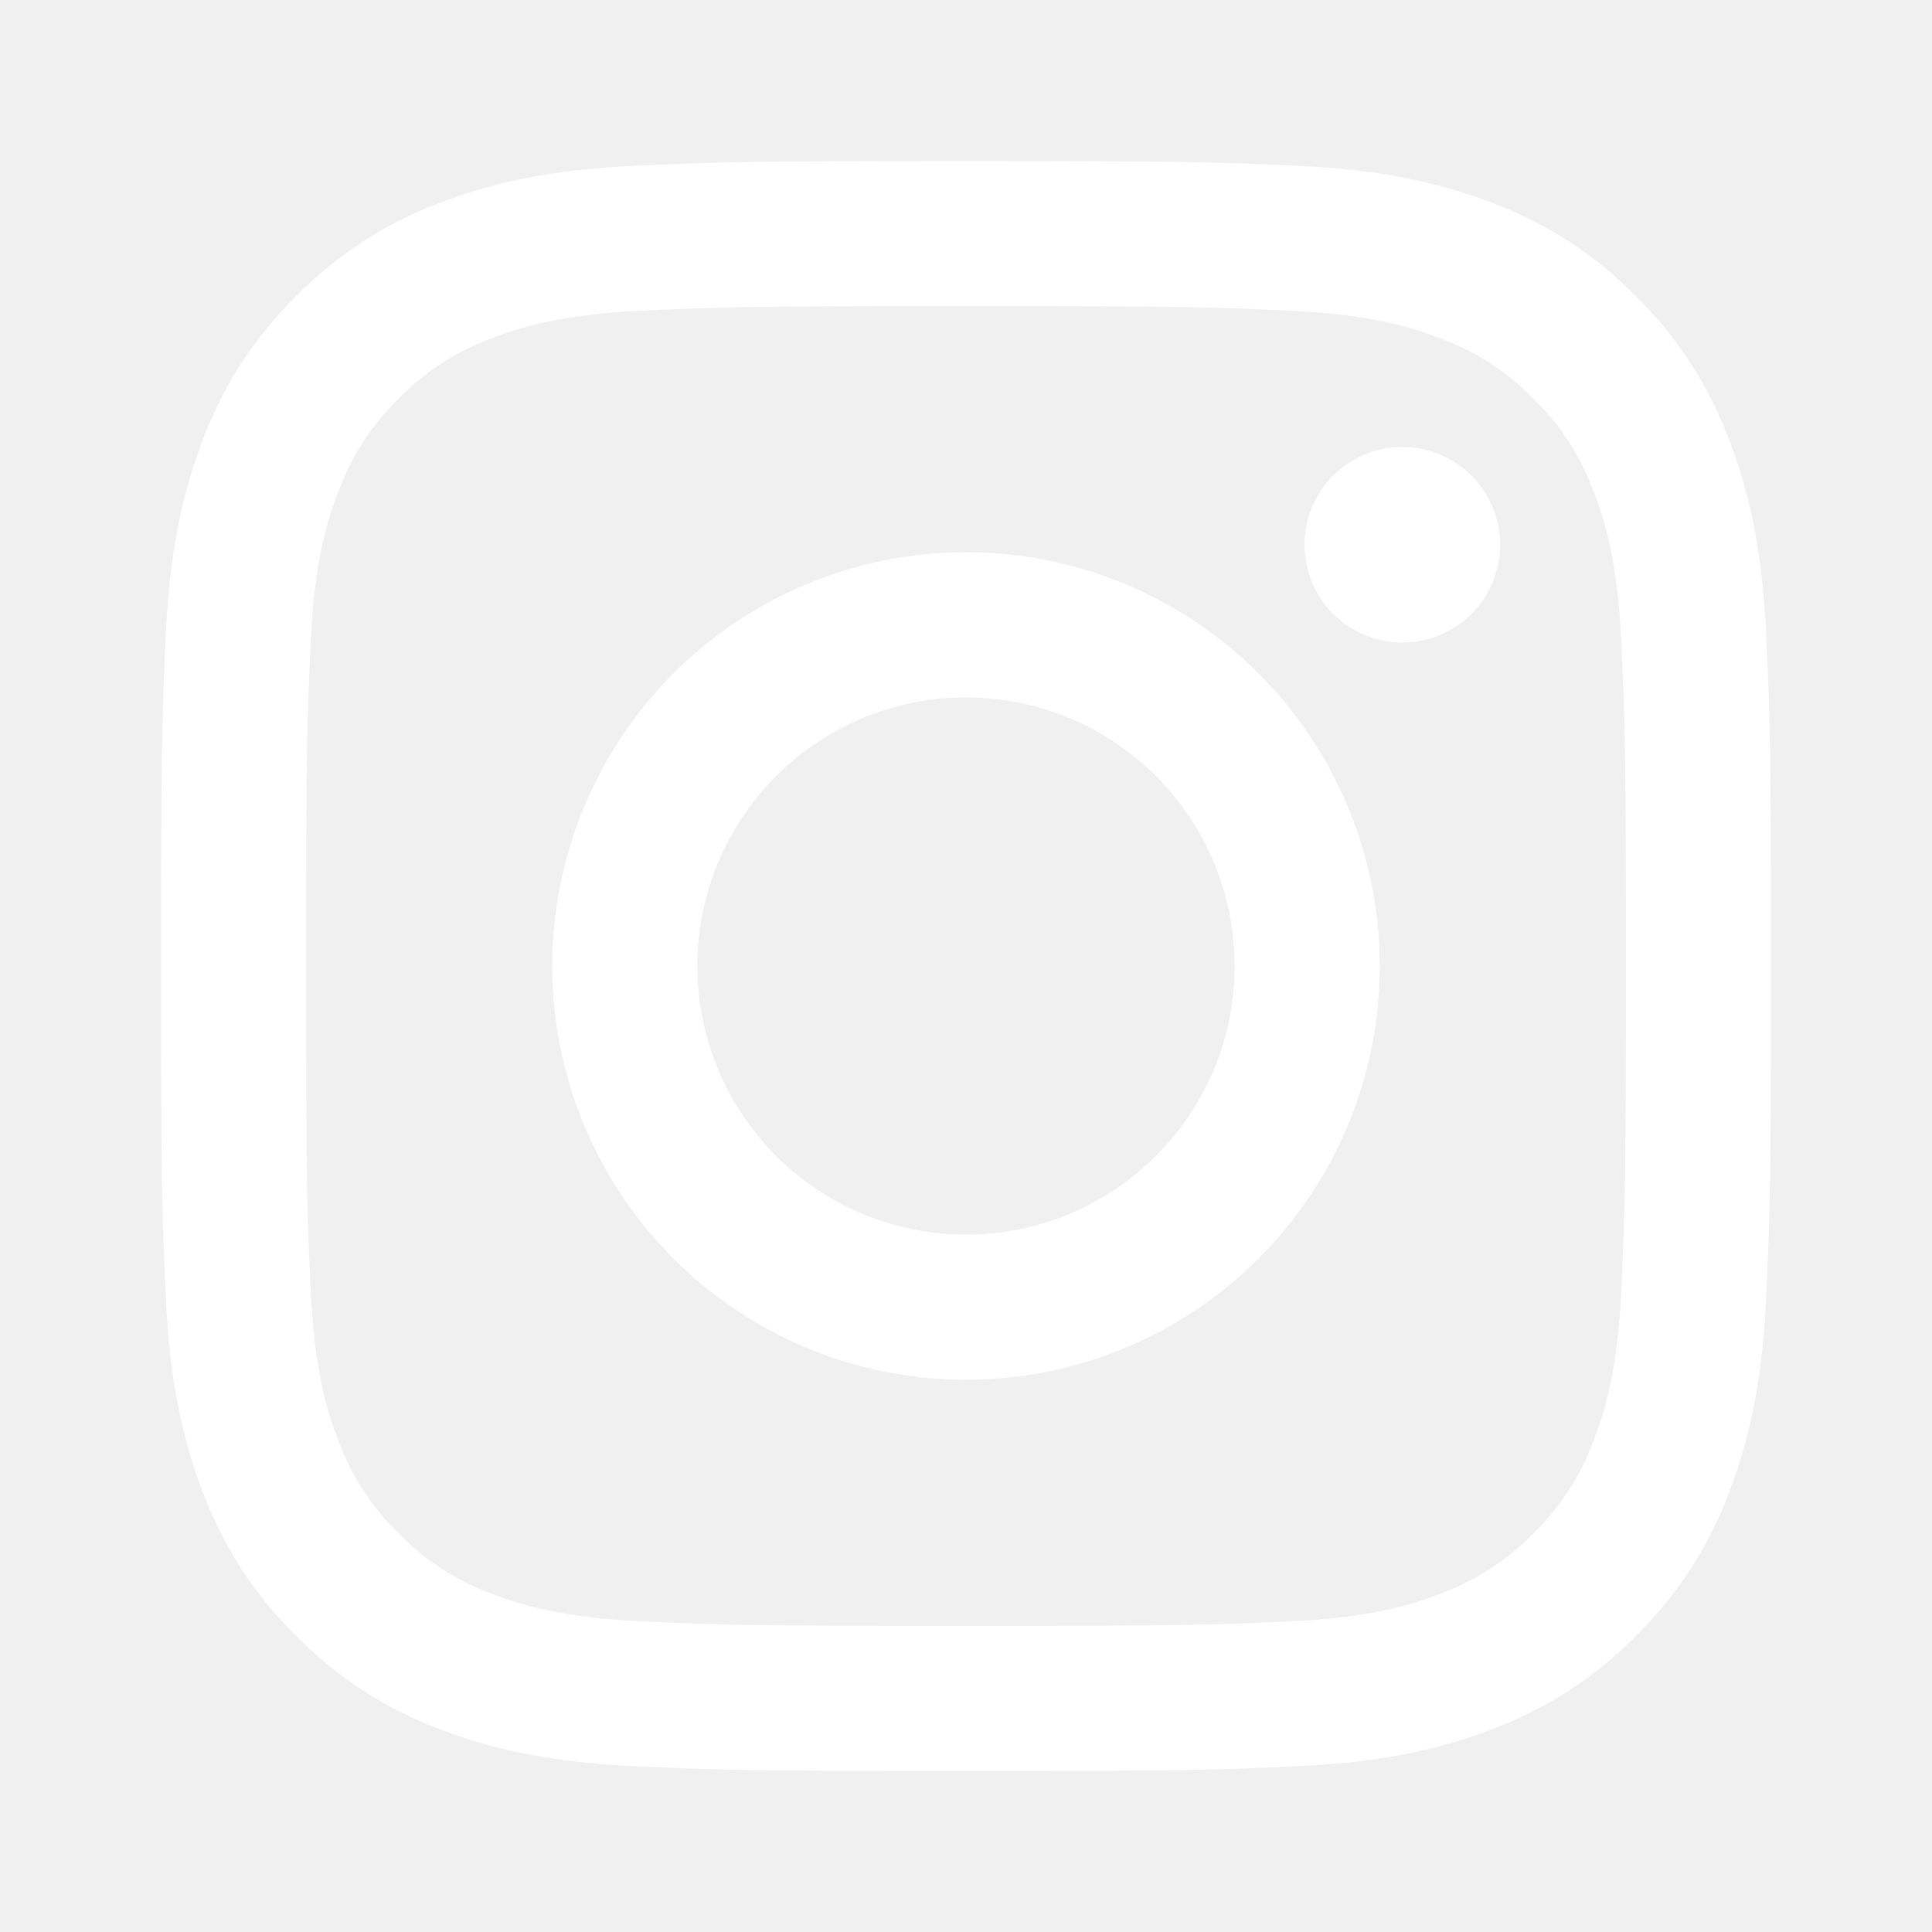
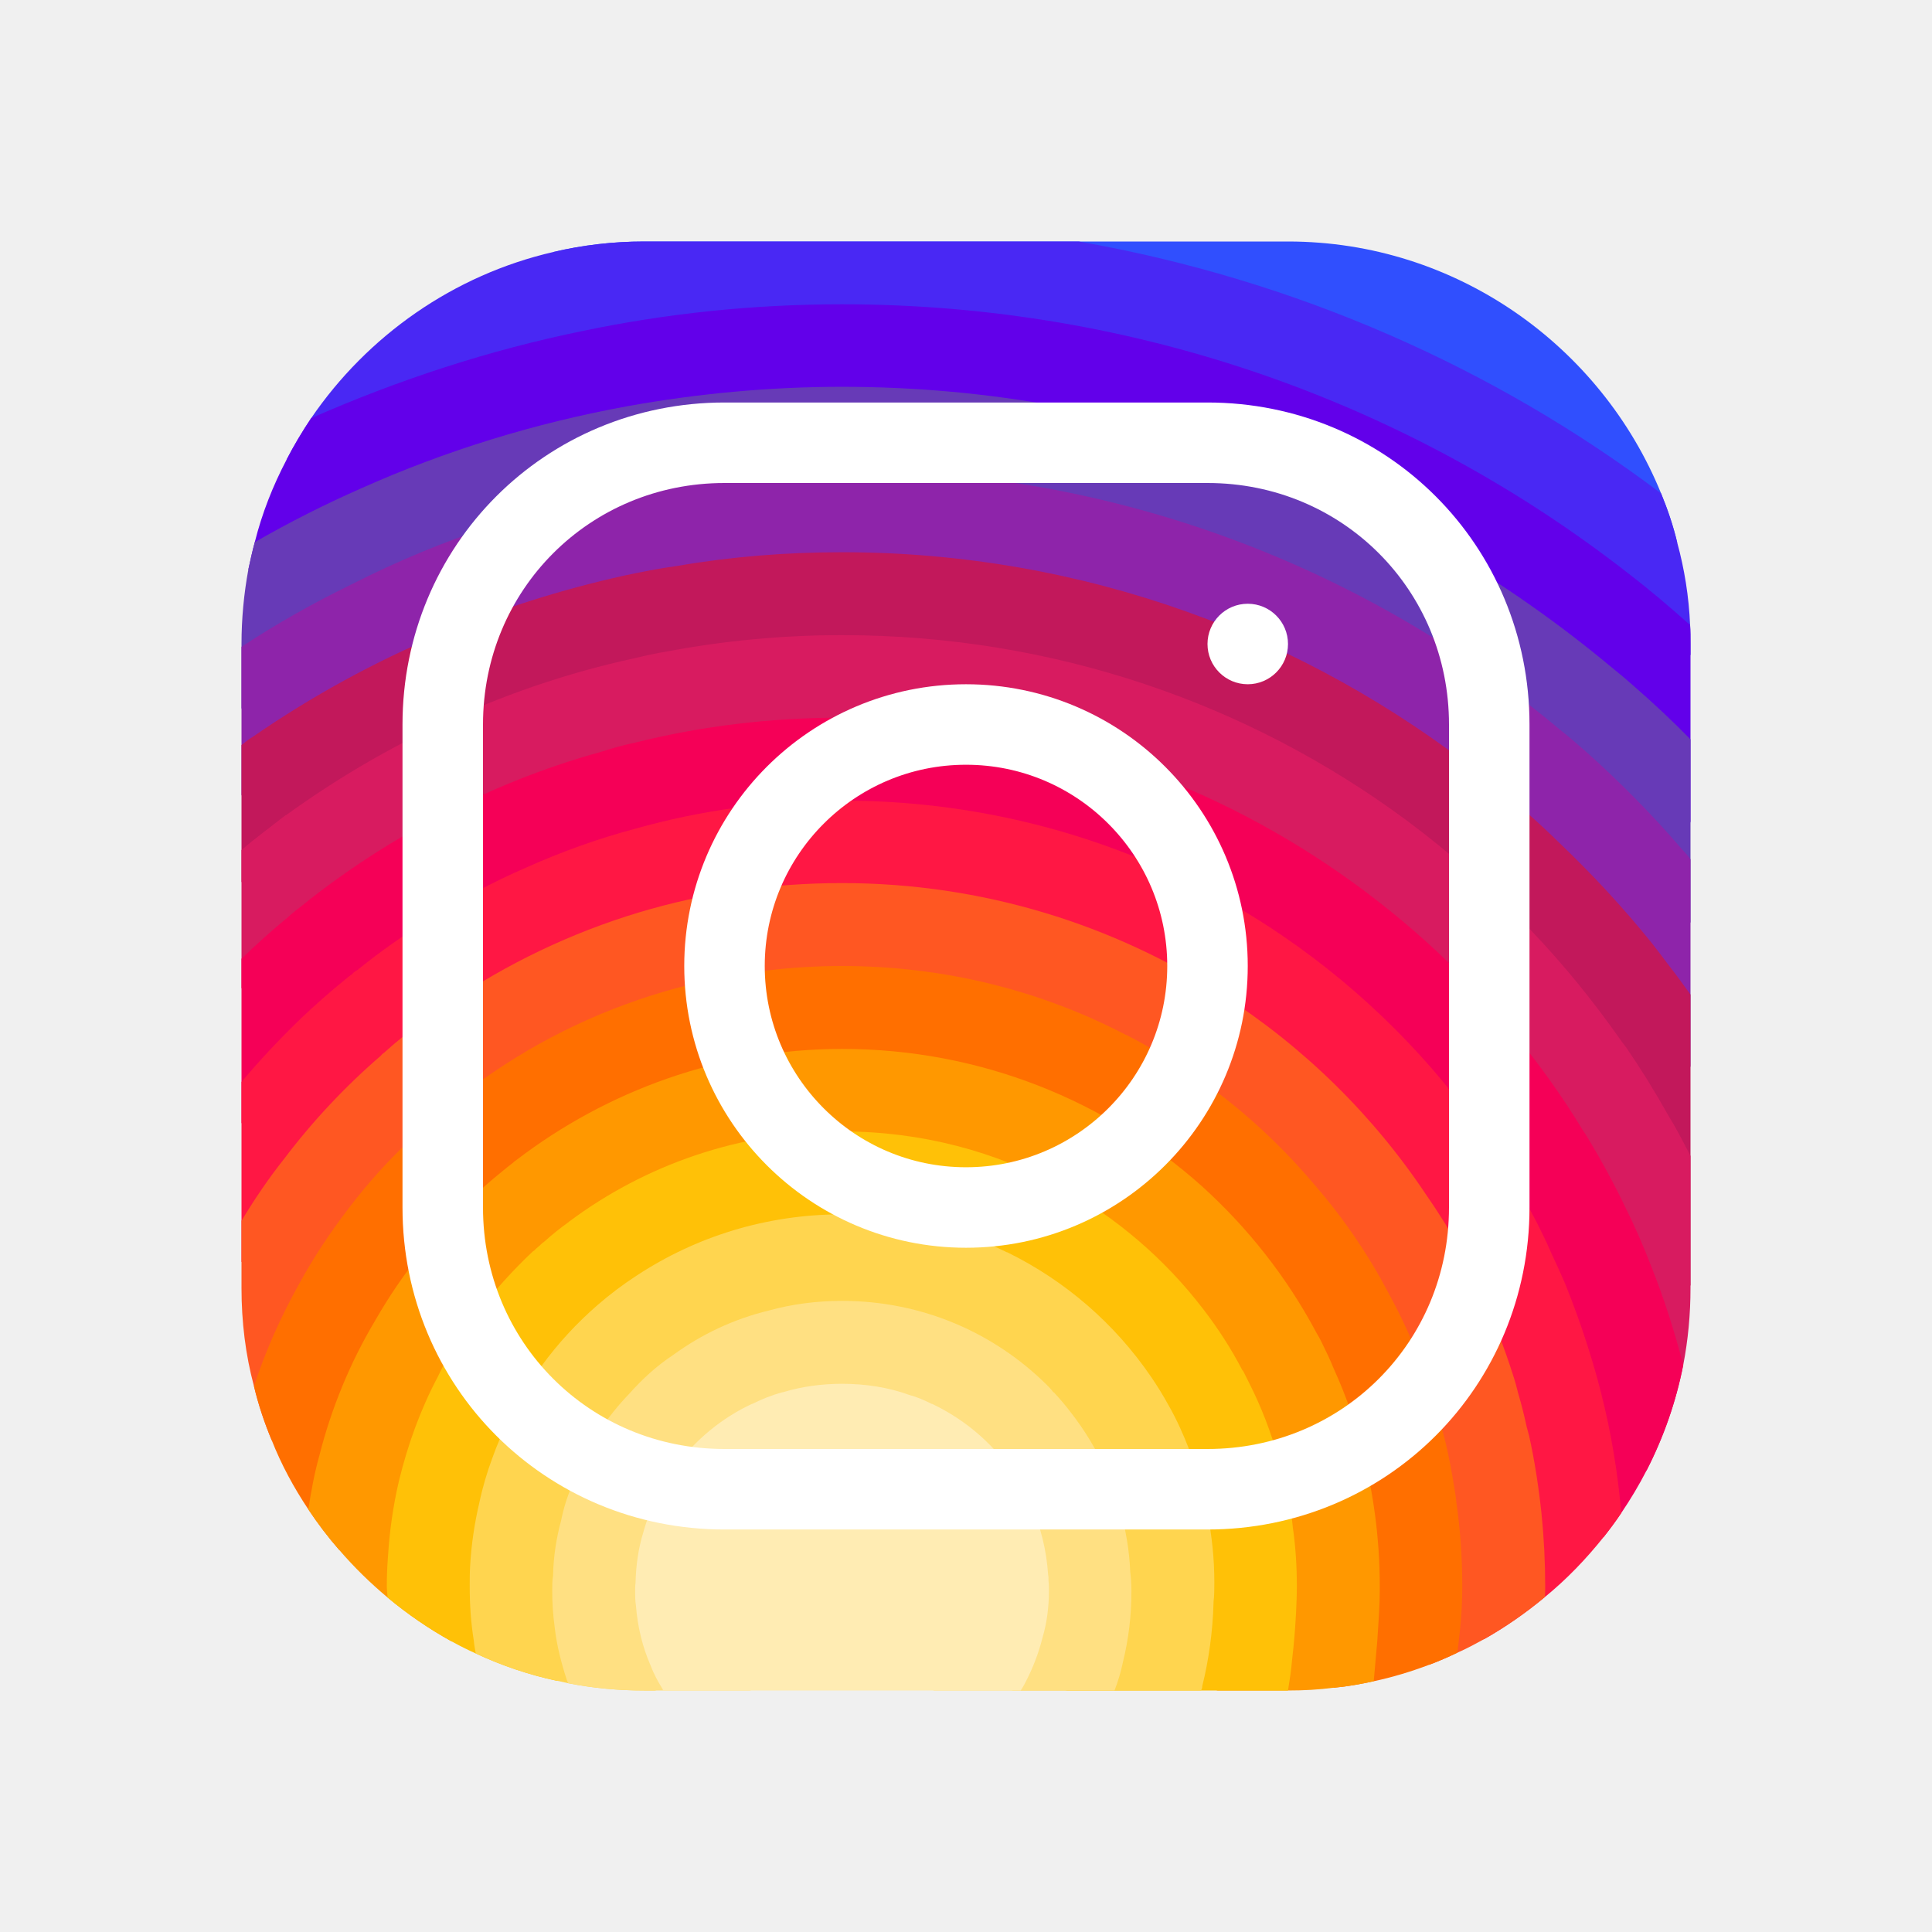
- <svg xmlns="http://www.w3.org/2000/svg" width="28px" height="28px" viewBox="0 0 24 24" fill="none">
-   <path fill-rule="evenodd" clip-rule="evenodd" d="M12 2C9.284 2 8.944 2.011 7.877 2.06C6.813 2.109 6.085 2.278 5.449 2.525C4.783 2.776 4.178 3.169 3.678 3.679C3.169 4.178 2.776 4.782 2.525 5.449C2.279 6.085 2.109 6.813 2.06 7.878C2.012 8.944 2 9.283 2 12C2 14.717 2.011 15.056 2.06 16.123C2.109 17.187 2.278 17.915 2.525 18.551C2.776 19.217 3.169 19.822 3.679 20.322C4.178 20.831 4.782 21.224 5.449 21.475C6.085 21.722 6.813 21.891 7.877 21.94C8.944 21.989 9.284 22 12 22C14.716 22 15.056 21.989 16.123 21.94C17.187 21.891 17.915 21.722 18.551 21.475C19.217 21.224 19.822 20.831 20.322 20.321C20.831 19.822 21.224 19.218 21.475 18.551C21.722 17.915 21.891 17.187 21.94 16.123C21.989 15.056 22 14.716 22 12C22 9.284 21.989 8.944 21.94 7.877C21.891 6.813 21.722 6.085 21.475 5.449C21.224 4.782 20.83 4.178 20.321 3.678C19.822 3.169 19.218 2.776 18.551 2.525C17.915 2.279 17.187 2.109 16.122 2.06C15.056 2.012 14.717 2 12 2ZM12 3.802C14.67 3.802 14.987 3.812 16.041 3.86C17.016 3.905 17.545 4.067 17.898 4.205C18.365 4.385 18.698 4.603 19.048 4.952C19.398 5.302 19.615 5.635 19.795 6.102C19.933 6.455 20.095 6.984 20.14 7.959C20.188 9.013 20.198 9.33 20.198 12C20.198 14.67 20.188 14.987 20.14 16.041C20.095 17.016 19.933 17.545 19.795 17.898C19.635 18.332 19.38 18.725 19.048 19.048C18.725 19.38 18.332 19.635 17.898 19.795C17.545 19.933 17.016 20.095 16.041 20.14C14.987 20.188 14.671 20.198 12 20.198C9.329 20.198 9.013 20.188 7.959 20.14C6.984 20.095 6.455 19.933 6.102 19.795C5.668 19.635 5.275 19.38 4.952 19.048C4.62 18.725 4.365 18.332 4.205 17.898C4.067 17.545 3.905 17.016 3.86 16.041C3.812 14.987 3.802 14.67 3.802 12C3.802 9.33 3.812 9.013 3.86 7.959C3.905 6.984 4.067 6.455 4.205 6.102C4.385 5.635 4.603 5.302 4.952 4.952C5.275 4.62 5.668 4.365 6.102 4.205C6.455 4.067 6.984 3.905 7.959 3.86C9.013 3.812 9.33 3.802 12 3.802Z" fill="#ffffff" />
-   <path fill-rule="evenodd" clip-rule="evenodd" d="M12 15.337C11.562 15.337 11.128 15.25 10.723 15.083C10.318 14.915 9.95 14.669 9.641 14.359C9.331 14.05 9.085 13.682 8.917 13.277C8.75 12.872 8.663 12.438 8.663 12C8.663 11.562 8.75 11.128 8.917 10.723C9.085 10.318 9.331 9.95 9.641 9.641C9.95 9.331 10.318 9.085 10.723 8.917C11.128 8.75 11.562 8.663 12 8.663C12.885 8.663 13.734 9.015 14.359 9.641C14.985 10.266 15.337 11.115 15.337 12C15.337 12.885 14.985 13.734 14.359 14.359C13.734 14.985 12.885 15.337 12 15.337ZM12 6.86C10.637 6.86 9.329 7.402 8.365 8.365C7.402 9.329 6.86 10.637 6.86 12C6.86 13.363 7.402 14.671 8.365 15.634C9.329 16.599 10.637 17.14 12 17.14C13.363 17.14 14.671 16.599 15.634 15.634C16.599 14.671 17.14 13.363 17.14 12C17.14 10.637 16.599 9.329 15.634 8.365C14.671 7.402 13.363 6.86 12 6.86ZM18.635 6.767C18.635 7.089 18.507 7.398 18.279 7.626C18.052 7.854 17.743 7.982 17.42 7.982C17.098 7.982 16.789 7.854 16.561 7.626C16.333 7.398 16.205 7.089 16.205 6.767C16.205 6.444 16.333 6.135 16.561 5.908C16.789 5.68 17.098 5.552 17.42 5.552C17.743 5.552 18.052 5.68 18.279 5.908C18.507 6.135 18.635 6.444 18.635 6.767Z" fill="#ffffff" />
+ <svg xmlns="http://www.w3.org/2000/svg" viewBox="0 0 48 48" width="28px" height="28px">
+   <path fill="#304ffe" d="M41.67,13.48c-0.4,0.26-0.97,0.5-1.21,0.77c-0.09,0.09-0.14,0.19-0.12,0.29v1.03l-0.3,1.01l-0.3,1l-0.33,1.1 l-0.68,2.25l-0.66,2.22l-0.5,1.67c0,0.26-0.01,0.52-0.03,0.77c-0.07,0.96-0.27,1.88-0.59,2.74c-0.19,0.53-0.42,1.04-0.7,1.52 c-0.1,0.19-0.22,0.38-0.34,0.56c-0.4,0.63-0.88,1.21-1.41,1.72c-0.41,0.41-0.86,0.79-1.35,1.11c0,0,0,0-0.01,0 c-0.08,0.07-0.17,0.13-0.27,0.18c-0.31,0.21-0.64,0.39-0.98,0.55c-0.23,0.12-0.46,0.22-0.7,0.31c-0.05,0.03-0.11,0.05-0.16,0.07 c-0.57,0.27-1.23,0.45-1.89,0.54c-0.04,0.01-0.07,0.01-0.11,0.02c-0.4,0.07-0.79,0.13-1.19,0.16c-0.18,0.02-0.37,0.03-0.55,0.03 l-0.71-0.04l-3.42-0.18c0-0.01-0.01,0-0.01,0l-1.72-0.09c-0.13,0-0.27,0-0.4-0.01c-0.54-0.02-1.06-0.08-1.58-0.19 c-0.01,0-0.01,0-0.01,0c-0.95-0.18-1.86-0.5-2.71-0.93c-0.47-0.24-0.93-0.51-1.36-0.82c-0.18-0.13-0.35-0.27-0.52-0.42 c-0.48-0.4-0.91-0.83-1.31-1.27c-0.06-0.06-0.11-0.12-0.16-0.18c-0.06-0.06-0.12-0.13-0.17-0.19c-0.38-0.48-0.7-0.97-0.96-1.49 c-0.24-0.46-0.43-0.95-0.58-1.49c-0.06-0.19-0.11-0.37-0.15-0.57c-0.01-0.01-0.02-0.03-0.02-0.05c-0.1-0.41-0.19-0.84-0.24-1.27 c-0.06-0.33-0.09-0.66-0.09-1c-0.02-0.13-0.02-0.27-0.02-0.4l1.91-2.95l1.87-2.88l0.85-1.31l0.77-1.18l0.26-0.41v-1.03 c0.02-0.23,0.03-0.47,0.02-0.69c-0.01-0.7-0.15-1.38-0.38-2.03c-0.22-0.69-0.53-1.34-0.85-1.94c-0.38-0.69-0.78-1.31-1.11-1.87 C14,7.4,13.66,6.73,13.75,6.26C14.47,6.09,15.23,6,16,6h16c4.18,0,7.78,2.6,9.27,6.26C41.43,12.65,41.57,13.06,41.67,13.48z" />
+   <path fill="#4928f4" d="M42,16v0.27l-1.38,0.8l-0.88,0.51l-0.97,0.56l-1.94,1.13l-1.9,1.1l-1.94,1.12l-0.77,0.45 c0,0.48-0.12,0.92-0.34,1.32c-0.31,0.58-0.83,1.06-1.49,1.47c-0.67,0.41-1.49,0.74-2.41,0.98c0,0,0-0.01-0.01,0 c-3.56,0.92-8.42,0.5-10.78-1.26c-0.66-0.49-1.12-1.09-1.32-1.78c-0.06-0.23-0.09-0.48-0.09-0.73v-7.19 c0.01-0.15-0.09-0.3-0.27-0.45c-0.54-0.43-1.81-0.84-3.23-1.25c-1.11-0.31-2.3-0.62-3.3-0.92c-0.79-0.24-1.46-0.48-1.86-0.71 c0.18-0.35,0.39-0.7,0.61-1.03c1.4-2.05,3.54-3.56,6.02-4.13C14.47,6.09,15.23,6,16,6h10.8c5.37,0.94,10.32,3.13,14.47,6.26 c0.16,0.39,0.3,0.8,0.4,1.22c0.18,0.66,0.29,1.34,0.32,2.05C42,15.68,42,15.84,42,16z" />
+   <path fill="#6200ea" d="M42,16v4.41l-0.22,0.68l-0.75,2.33l-0.78,2.4l-0.41,1.28l-0.38,1.19l-0.37,1.13l-0.36,1.12l-0.19,0.59 l-0.25,0.78c0,0.76-0.02,1.43-0.07,2c-0.01,0.06-0.02,0.12-0.02,0.18c-0.06,0.53-0.14,0.98-0.27,1.36 c-0.01,0.06-0.03,0.12-0.05,0.17c-0.26,0.72-0.65,1.18-1.23,1.48c-0.14,0.08-0.3,0.14-0.47,0.2c-0.53,0.18-1.2,0.27-2.02,0.32 c-0.6,0.04-1.29,0.05-2.07,0.05H31.4l-1.19-0.05L30,37.61l-2.17-0.09l-2.2-0.09l-7.25-0.3l-1.88-0.08h-0.26 c-0.78-0.01-1.45-0.06-2.03-0.14c-0.84-0.13-1.49-0.35-1.98-0.68c-0.7-0.45-1.11-1.11-1.35-2.03c-0.06-0.22-0.11-0.45-0.14-0.7 c-0.1-0.58-0.15-1.25-0.18-2c0-0.15,0-0.3-0.01-0.46c-0.01-0.01,0-0.01,0-0.01v-0.58c-0.01-0.29-0.01-0.59-0.01-0.9l0.05-1.61 l0.03-1.15l0.04-1.34v-0.19l0.07-2.46l0.07-2.46l0.07-2.31l0.06-2.27l0.02-0.6c0-0.31-1.05-0.49-2.22-0.64 c-0.93-0.12-1.95-0.23-2.56-0.37c0.05-0.23,0.1-0.46,0.16-0.68c0.18-0.72,0.45-1.4,0.79-2.05c0.18-0.35,0.39-0.7,0.61-1.03 c2.16-0.95,4.41-1.69,6.76-2.17c2.06-0.43,4.21-0.66,6.43-0.66c7.36,0,14.16,2.49,19.54,6.69c0.52,0.4,1.03,0.83,1.53,1.28 C42,15.68,42,15.84,42,16z" />
+   <path fill="#673ab7" d="M42,18.37v4.54l-0.55,1.06l-1.05,2.05l-0.56,1.08l-0.51,0.99l-0.22,0.43c0,0.31,0,0.61-0.02,0.9 c0,0.43-0.02,0.84-0.05,1.22c-0.04,0.45-0.1,0.86-0.16,1.24c-0.15,0.79-0.36,1.47-0.66,2.03c-0.04,0.07-0.08,0.14-0.12,0.2 c-0.11,0.18-0.24,0.35-0.38,0.51c-0.18,0.22-0.38,0.41-0.61,0.57c-0.34,0.26-0.74,0.47-1.2,0.63c-0.57,0.21-1.23,0.35-2.01,0.43 c-0.51,0.05-1.07,0.08-1.68,0.08l-0.42,0.02l-2.08,0.12h-0.01L27.5,36.6l-2.25,0.13l-3.1,0.18l-3.77,0.22l-0.55,0.03 c-0.51,0-0.99-0.03-1.45-0.09c-0.05-0.01-0.09-0.02-0.14-0.02c-0.68-0.11-1.3-0.29-1.86-0.54c-0.68-0.3-1.27-0.7-1.77-1.18 c-0.44-0.43-0.82-0.92-1.13-1.47c-0.07-0.13-0.14-0.25-0.2-0.39c-0.3-0.59-0.54-1.25-0.72-1.97c-0.03-0.12-0.06-0.25-0.08-0.38 c-0.06-0.23-0.11-0.47-0.14-0.72c-0.11-0.64-0.17-1.32-0.2-2.03v-0.01c-0.01-0.29-0.02-0.57-0.02-0.87l-0.49-1.17l-0.07-0.18 L9.5,25.99L8.75,24.2l-0.12-0.29l-0.72-1.73l-0.8-1.93c0,0,0,0-0.01,0L6.29,18.3L6,17.59V16c0-0.63,0.06-1.25,0.17-1.85 c0.05-0.23,0.1-0.46,0.16-0.68c0.85-0.49,1.74-0.94,2.65-1.34c2.08-0.93,4.31-1.62,6.62-2.04c1.72-0.31,3.51-0.48,5.32-0.48 c7.31,0,13.94,2.65,19.12,6.97c0.2,0.16,0.39,0.32,0.58,0.49C41.09,17.48,41.55,17.91,42,18.37z" />
+   <path fill="#8e24aa" d="M42,21.35v5.14l-0.57,1.19l-1.08,2.25l-0.01,0.03c0,0.43-0.02,0.82-0.05,1.17c-0.1,1.15-0.38,1.88-0.84,2.33 c-0.33,0.34-0.74,0.53-1.25,0.63c-0.03,0.01-0.07,0.01-0.1,0.02c-0.16,0.03-0.33,0.05-0.51,0.05c-0.62,0.06-1.35,0.02-2.19-0.04 c-0.09,0-0.19-0.01-0.29-0.02c-0.61-0.04-1.26-0.08-1.98-0.11c-0.39-0.01-0.8-0.02-1.22-0.02h-0.02l-1.01,0.08h-0.01l-2.27,0.16 l-2.59,0.2l-0.38,0.03l-3.03,0.22l-1.57,0.12l-1.55,0.11c-0.27,0-0.53,0-0.79-0.01c0,0-0.01-0.01-0.01,0 c-1.13-0.02-2.14-0.09-3.04-0.26c-0.83-0.14-1.56-0.36-2.18-0.69c-0.64-0.31-1.17-0.75-1.6-1.31c-0.41-0.55-0.71-1.24-0.9-2.07 c0-0.01,0-0.01,0-0.01c-0.14-0.67-0.22-1.45-0.22-2.33l-0.15-0.27L9.7,26.35l-0.13-0.22L9.5,25.99l-0.93-1.65l-0.46-0.83 l-0.58-1.03l-1-1.79L6,19.75v-3.68c0.88-0.58,1.79-1.09,2.73-1.55c1.14-0.58,2.32-1.07,3.55-1.47c1.34-0.44,2.74-0.79,4.17-1.02 c1.45-0.24,2.94-0.36,4.47-0.36c6.8,0,13.04,2.43,17.85,6.47c0.22,0.17,0.43,0.36,0.64,0.54c0.84,0.75,1.64,1.56,2.37,2.41 C41.86,21.18,41.94,21.26,42,21.35z" />
+   <path fill="#c2185b" d="M42,24.71v7.23c-0.24-0.14-0.57-0.31-0.98-0.49c-0.22-0.11-0.47-0.22-0.73-0.32 c-0.38-0.17-0.79-0.33-1.25-0.49c-0.1-0.04-0.2-0.07-0.31-0.1c-0.18-0.07-0.37-0.13-0.56-0.19c-0.59-0.18-1.24-0.35-1.92-0.5 c-0.26-0.05-0.53-0.1-0.8-0.14c-0.87-0.15-1.8-0.24-2.77-0.25c-0.08-0.01-0.17-0.01-0.25-0.01l-2.57,0.02l-3.5,0.02h-0.01 l-7.49,0.06c-2.38,0-3.84,0.57-4.72,0.8c0,0-0.01,0-0.01,0.01c-0.93,0.24-1.22,0.09-1.3-1.54c-0.02-0.45-0.03-1.03-0.03-1.74 l-0.56-0.43l-0.98-0.74l-0.6-0.46l-0.12-0.09L8.88,24.1l-0.25-0.19l-0.52-0.4l-0.96-0.72L6,21.91v-3.4 c0.1-0.08,0.19-0.15,0.29-0.21c1.45-1,3-1.85,4.64-2.54c1.46-0.62,3-1.11,4.58-1.46c0.43-0.09,0.87-0.18,1.32-0.24 c1.33-0.23,2.7-0.34,4.09-0.34c6.01,0,11.53,2.09,15.91,5.55c0.66,0.52,1.3,1.07,1.9,1.66c0.82,0.78,1.59,1.61,2.3,2.49 c0.14,0.18,0.28,0.36,0.42,0.55C41.64,24.21,41.82,24.46,42,24.71z" />
+   <path fill="#d81b60" d="M42,28.72V32c0,0.65-0.06,1.29-0.18,1.91c-0.18,0.92-0.49,1.8-0.91,2.62c-0.22,0.05-0.47,0.05-0.75,0.01 c-0.63-0.11-1.37-0.44-2.17-0.87c-0.04-0.01-0.08-0.03-0.11-0.05c-0.25-0.13-0.51-0.27-0.77-0.43c-0.53-0.29-1.09-0.61-1.65-0.91 c-0.12-0.06-0.24-0.12-0.35-0.18c-0.64-0.33-1.3-0.63-1.96-0.86c0,0,0,0-0.01,0c-0.14-0.05-0.29-0.1-0.44-0.14 c-0.57-0.16-1.15-0.26-1.71-0.26l-1.1-0.32l-4.87-1.41c0,0,0,0-0.01,0l-2.99-0.87h-0.01l-1.3-0.38c-3.76,0-6.07,1.6-7.19,0.99 c-0.44-0.23-0.7-0.81-0.79-1.95c-0.03-0.32-0.04-0.68-0.04-1.1l-1.17-0.57l-0.05-0.02h-0.01l-0.84-0.42L9.7,26.35l-0.07-0.03 l-0.17-0.09L7.5,25.28L6,24.55v-3.43c0.17-0.15,0.35-0.29,0.53-0.43c0.19-0.15,0.38-0.29,0.57-0.44c0.01,0,0.01,0,0.01,0 c1.18-0.85,2.43-1.6,3.76-2.22c1.55-0.74,3.2-1.31,4.91-1.68c0.25-0.06,0.51-0.12,0.77-0.16c1.42-0.27,2.88-0.41,4.37-0.41 c5.27,0,10.11,1.71,14.01,4.59c1.13,0.84,2.18,1.77,3.14,2.78c0.79,0.83,1.52,1.73,2.18,2.67c0.05,0.07,0.1,0.14,0.15,0.2 c0.37,0.54,0.71,1.09,1.03,1.66C41.64,28.02,41.82,28.37,42,28.72z" />
+   <path fill="#f50057" d="M41.82,33.91c-0.18,0.92-0.49,1.8-0.91,2.62c-0.19,0.37-0.4,0.72-0.63,1.06c-0.14,0.21-0.29,0.41-0.44,0.6 c-0.36-0.14-0.89-0.34-1.54-0.56c0,0,0,0,0-0.01c-0.49-0.17-1.05-0.35-1.65-0.52c-0.17-0.05-0.34-0.1-0.52-0.15 c-0.71-0.19-1.45-0.36-2.17-0.46c-0.6-0.1-1.19-0.16-1.74-0.16l-0.46-0.13h-0.01l-2.42-0.7l-1.49-0.43l-1.66-0.48h-0.01l-0.54-0.15 l-6.53-1.88l-1.88-0.54l-1.4-0.33l-2.28-0.54l-0.28-0.07c0,0,0,0-0.01,0l-2.29-0.53c0-0.01,0-0.01,0-0.01l-0.41-0.09l-0.21-0.05 l-1.67-0.39l-0.19-0.05l-1.42-1.17L6,27.9v-4.08c0.37-0.36,0.75-0.7,1.15-1.03c0.12-0.11,0.25-0.21,0.38-0.31 c0.12-0.1,0.25-0.2,0.38-0.3c0.91-0.69,1.87-1.31,2.89-1.84c1.3-0.7,2.68-1.26,4.13-1.66c0.28-0.09,0.56-0.17,0.85-0.23 c1.64-0.41,3.36-0.62,5.14-0.62c4.47,0,8.63,1.35,12.07,3.66c1.71,1.15,3.25,2.53,4.55,4.1c0.66,0.79,1.26,1.62,1.79,2.5 c0.05,0.07,0.09,0.13,0.13,0.2c0.32,0.53,0.62,1.08,0.89,1.64c0.25,0.5,0.47,1,0.67,1.52C41.34,32.25,41.6,33.07,41.82,33.91z" />
+   <path fill="#ff1744" d="M40.28,37.59c-0.14,0.21-0.29,0.41-0.44,0.6c-0.44,0.55-0.92,1.05-1.46,1.49c-0.47,0.39-0.97,0.74-1.5,1.04 c-0.2-0.05-0.4-0.11-0.61-0.19c-0.66-0.23-1.35-0.61-1.99-1.01c-0.96-0.61-1.79-1.27-2.16-1.57c-0.14-0.12-0.21-0.18-0.21-0.18 l-1.7-0.15L30,37.6l-2.2-0.19l-2.28-0.2l-3.37-0.3l-5.34-0.47l-0.02-0.01l-1.88-0.91l-1.9-0.92l-1.53-0.74l-0.33-0.16l-0.41-0.2 l-1.42-0.69L7.43,31.9l-0.59-0.29L6,31.35v-4.47c0.47-0.56,0.97-1.09,1.5-1.6c0.34-0.32,0.7-0.64,1.07-0.94 c0.06-0.05,0.12-0.1,0.18-0.14c0.04-0.05,0.09-0.08,0.13-0.1c0.59-0.48,1.21-0.91,1.85-1.3c0.74-0.47,1.52-0.89,2.33-1.24 c0.87-0.39,1.78-0.72,2.72-0.97c1.63-0.46,3.36-0.7,5.14-0.7c4.08,0,7.85,1.24,10.96,3.37c1.99,1.36,3.71,3.08,5.07,5.07 c0.45,0.64,0.85,1.32,1.22,2.02c0.13,0.26,0.26,0.52,0.37,0.78c0.12,0.25,0.23,0.5,0.34,0.75c0.21,0.52,0.4,1.04,0.57,1.58 c0.32,1,0.56,2.02,0.71,3.08C40.21,36.89,40.25,37.24,40.28,37.59z" />
+   <path fill="#ff5722" d="M38.39,39.42c0,0.08,0,0.17-0.01,0.26c-0.47,0.39-0.97,0.74-1.5,1.04c-0.22,0.12-0.44,0.24-0.67,0.34 c-0.23,0.11-0.46,0.21-0.7,0.3c-0.34-0.18-0.8-0.4-1.29-0.61c-0.69-0.31-1.44-0.59-2.02-0.68c-0.14-0.03-0.27-0.04-0.39-0.04 l-1.64-0.21h-0.02l-2.04-0.27l-2.06-0.27l-0.96-0.12l-7.56-0.98c-0.49,0-1.01-0.03-1.55-0.1c-0.66-0.06-1.35-0.16-2.04-0.3 c-0.68-0.12-1.37-0.28-2.03-0.45c-0.69-0.16-1.37-0.35-2-0.53c-0.73-0.22-1.41-0.43-1.98-0.62c-0.47-0.15-0.87-0.29-1.18-0.4 c-0.18-0.43-0.33-0.88-0.44-1.34C6.1,33.66,6,32.84,6,32v-1.67c0.32-0.53,0.67-1.05,1.06-1.54c0.71-0.94,1.52-1.8,2.4-2.56 c0.03-0.04,0.07-0.07,0.1-0.09l0.01-0.01c0.31-0.28,0.63-0.53,0.97-0.77c0.04-0.04,0.08-0.07,0.12-0.1 c0.16-0.12,0.33-0.24,0.51-0.35c1.43-0.97,3.01-1.73,4.7-2.24c1.6-0.48,3.29-0.73,5.05-0.73c3.49,0,6.75,1.03,9.47,2.79 c2.01,1.29,3.74,2.99,5.06,4.98c0.16,0.23,0.31,0.46,0.46,0.7c0.69,1.17,1.26,2.43,1.68,3.75c0.05,0.15,0.09,0.3,0.13,0.46 c0.08,0.27,0.15,0.55,0.21,0.83c0.02,0.07,0.04,0.14,0.06,0.22c0.14,0.63,0.24,1.29,0.31,1.95c0,0.01,0,0.01,0,0.01 C38.36,38.22,38.39,38.82,38.39,39.42z" />
+   <path fill="#ff6f00" d="M36.33,39.42c0,0.35-0.02,0.73-0.06,1.11c-0.02,0.18-0.04,0.36-0.06,0.53c-0.23,0.11-0.46,0.21-0.7,0.3 c-0.45,0.17-0.91,0.31-1.38,0.41c-0.32,0.07-0.65,0.13-0.98,0.16h-0.01c-0.31-0.19-0.67-0.42-1.04-0.68 c-0.67-0.47-1.37-1-1.93-1.43c-0.01-0.01-0.01-0.01-0.02-0.02c-0.59-0.45-1.01-0.79-1.01-0.79l-1.06,0.04l-2.04,0.07l-0.95,0.04 l-3.82,0.14l-3.23,0.12c-0.21,0.01-0.46,0.01-0.77,0h-0.01c-0.42-0.01-0.92-0.04-1.47-0.09c-0.64-0.05-1.34-0.11-2.05-0.18 c-0.69-0.08-1.39-0.16-2.06-0.24c-0.74-0.08-1.44-0.17-2.04-0.25c-0.47-0.06-0.88-0.11-1.21-0.15c-0.28-0.32-0.53-0.65-0.77-1.01 c-0.36-0.54-0.67-1.11-0.91-1.72c-0.18-0.43-0.33-0.88-0.44-1.34c0.29-0.89,0.67-1.73,1.12-2.54c0.36-0.66,0.78-1.29,1.24-1.89 c0.45-0.59,0.94-1.14,1.47-1.64v-0.01c0.15-0.15,0.3-0.29,0.45-0.42c0.28-0.26,0.57-0.5,0.87-0.73h0.01 c0.01-0.02,0.02-0.02,0.03-0.03c0.24-0.19,0.49-0.36,0.74-0.53c1.48-1.01,3.15-1.76,4.95-2.2c1.19-0.29,2.44-0.45,3.73-0.45 c2.54,0,4.94,0.61,7.05,1.71h0.01c1.81,0.93,3.41,2.21,4.7,3.75c0.71,0.82,1.32,1.72,1.82,2.67c0.35,0.64,0.65,1.31,0.9,1.99 c0.02,0.06,0.04,0.11,0.06,0.16c0.17,0.5,0.32,1.02,0.45,1.54c0.09,0.37,0.16,0.75,0.22,1.13c0.02,0.12,0.04,0.23,0.05,0.35 C36.28,37.99,36.33,38.7,36.33,39.42z" />
+   <path fill="#ff9800" d="M34.28,39.42v0.1c0,0.34-0.03,0.77-0.06,1.23c-0.03,0.34-0.06,0.69-0.09,1.02c-0.32,0.07-0.65,0.13-0.98,0.16 h-0.01C32.76,41.98,32.39,42,32,42h-1.75l-0.38-0.11l-1.97-0.6l-2-0.6l-4.63-1.39l-2-0.6c0,0-0.83,0.33-2,0.72h-0.01 c-0.45,0.15-0.94,0.31-1.46,0.47c-0.65,0.19-1.34,0.38-2.02,0.53c-0.7,0.16-1.39,0.28-2.01,0.33c-0.19,0.02-0.38,0.03-0.55,0.03 c-0.56-0.31-1.1-0.68-1.59-1.09c-0.43-0.36-0.83-0.75-1.2-1.18c-0.28-0.32-0.53-0.65-0.77-1.01c0.07-0.45,0.15-0.89,0.27-1.32 c0.3-1.19,0.77-2.33,1.39-3.37c0.34-0.59,0.72-1.16,1.16-1.69c0.01-0.03,0.04-0.06,0.07-0.08c-0.01-0.01,0-0.01,0-0.01 c0.13-0.17,0.27-0.33,0.41-0.48c0-0.01,0-0.01,0-0.01c0.41-0.44,0.83-0.86,1.29-1.25c0.16-0.13,0.31-0.26,0.48-0.39 c0.03-0.03,0.06-0.05,0.1-0.08c2.25-1.72,5.06-2.76,8.09-2.76c3.44,0,6.57,1.29,8.94,3.41c1.14,1.03,2.11,2.26,2.84,3.63 c0.06,0.1,0.12,0.21,0.17,0.32c0.09,0.18,0.18,0.37,0.26,0.57c0.33,0.72,0.59,1.48,0.77,2.26c0.02,0.08,0.04,0.16,0.06,0.24 c0.08,0.37,0.15,0.75,0.2,1.13C34.24,38.21,34.28,38.81,34.28,39.42z" />
+   <path fill="#ffc107" d="M32.22,39.42c0,0.2-0.01,0.42-0.02,0.65c-0.02,0.37-0.05,0.77-0.1,1.18c-0.02,0.25-0.06,0.5-0.1,0.75h-5.48 l-1.06-0.17l-4.14-0.66l-0.59-0.09l-1.35-0.22c-0.59,0-1.87,0.26-3.22,0.51c-0.71,0.13-1.43,0.27-2.08,0.36 c-0.08,0.01-0.16,0.02-0.23,0.03h-0.01c-0.7-0.15-1.38-0.38-2.02-0.68c-0.2-0.09-0.4-0.19-0.6-0.3c-0.56-0.31-1.1-0.68-1.59-1.09 c-0.01-0.12-0.02-0.22-0.02-0.27c0-0.26,0.01-0.51,0.03-0.76c0.04-0.64,0.13-1.26,0.27-1.86c0.22-0.91,0.54-1.79,0.97-2.6 c0.08-0.17,0.17-0.34,0.27-0.5c0.04-0.08,0.09-0.15,0.13-0.23c0.18-0.29,0.38-0.57,0.58-0.85c0.42-0.55,0.89-1.07,1.39-1.54 c0.01,0,0.01,0,0.01,0c0.04-0.04,0.08-0.08,0.12-0.11c0.05-0.04,0.09-0.09,0.14-0.12c0.2-0.18,0.4-0.34,0.61-0.49 c0-0.01,0.01-0.01,0.01-0.01c1.89-1.41,4.23-2.24,6.78-2.24c1.98,0,3.82,0.5,5.43,1.38h0.01c1.38,0.76,2.58,1.79,3.53,3.03 c0.37,0.48,0.7,0.99,0.98,1.53h0.01c0.05,0.1,0.1,0.2,0.15,0.3c0.3,0.59,0.54,1.21,0.72,1.85h0.01c0.01,0.05,0.03,0.1,0.04,0.15 c0.12,0.43,0.22,0.87,0.29,1.32c0.01,0.09,0.02,0.19,0.03,0.28C32.19,38.43,32.22,38.92,32.22,39.42z" />
+   <path fill="#ffd54f" d="M30.17,39.31c0,0.16,0,0.33-0.02,0.49v0.01c0,0.01,0,0.01,0,0.01c-0.02,0.72-0.12,1.43-0.28,2.07 c0,0.04-0.01,0.07-0.03,0.11h-4.67l-3.85-0.83l-0.51-0.11l-0.08,0.02l-4.27,0.88L16.27,42H16c-0.64,0-1.27-0.06-1.88-0.18 c-0.09-0.02-0.18-0.04-0.27-0.06h-0.01c-0.7-0.15-1.38-0.38-2.02-0.68c-0.02-0.11-0.04-0.22-0.05-0.33 c-0.07-0.43-0.1-0.88-0.1-1.33c0-0.17,0-0.34,0.01-0.51c0.03-0.54,0.11-1.07,0.23-1.58c0.08-0.38,0.19-0.75,0.32-1.1 c0.11-0.31,0.24-0.61,0.38-0.9c0.12-0.25,0.26-0.49,0.4-0.73c0.14-0.23,0.29-0.45,0.45-0.67c0.4-0.55,0.87-1.06,1.39-1.51 c0.3-0.26,0.63-0.51,0.97-0.73c1.46-0.96,3.21-1.52,5.1-1.52c0.37,0,0.73,0.02,1.08,0.07h0.02c1.07,0.12,2.07,0.42,2.99,0.87 c0.01,0,0.01,0,0.01,0c1.45,0.71,2.68,1.78,3.58,3.1c0.15,0.22,0.3,0.46,0.43,0.7c0.11,0.19,0.21,0.39,0.3,0.59 c0.14,0.31,0.27,0.64,0.38,0.97h0.01c0.11,0.37,0.21,0.74,0.28,1.13v0.01C30.11,38.16,30.17,38.73,30.17,39.31z" />
+   <path fill="#ffe082" d="M28.11,39.52v0.03c0,0.59-0.07,1.17-0.21,1.74c-0.05,0.24-0.12,0.48-0.21,0.71h-4.48l-2.29-0.63L18.63,42H16 c-0.64,0-1.27-0.06-1.88-0.18c-0.02-0.03-0.03-0.06-0.04-0.09c-0.14-0.43-0.25-0.86-0.3-1.31c-0.04-0.29-0.06-0.59-0.06-0.9 c0-0.12,0-0.25,0.02-0.37c0.01-0.47,0.08-0.93,0.2-1.37c0.06-0.3,0.15-0.59,0.27-0.87c0.04-0.14,0.1-0.27,0.17-0.4 c0.15-0.34,0.33-0.67,0.53-0.99c0.22-0.32,0.46-0.62,0.73-0.9c0.32-0.36,0.68-0.69,1.09-0.96c0.7-0.51,1.5-0.89,2.37-1.1 c0.58-0.16,1.19-0.24,1.82-0.24c2,0,3.79,0.8,5.09,2.09c0.05,0.05,0.11,0.11,0.16,0.18h0.01c0.14,0.15,0.27,0.3,0.4,0.47 c0.37,0.47,0.68,0.98,0.92,1.54c0.12,0.26,0.22,0.53,0.3,0.81c0.01,0.04,0.02,0.07,0.03,0.11c0.14,0.49,0.23,1,0.25,1.53 C28.1,39.2,28.11,39.36,28.11,39.52z" />
+   <path fill="#ffecb3" d="M26.06,39.52c0,0.41-0.05,0.8-0.16,1.17c-0.1,0.4-0.25,0.78-0.44,1.14c-0.03,0.06-0.1,0.17-0.1,0.17h-8.88 c-0.01-0.01-0.02-0.03-0.02-0.04c-0.12-0.19-0.22-0.38-0.3-0.59c-0.2-0.46-0.32-0.96-0.36-1.48c-0.02-0.12-0.02-0.25-0.02-0.37 c0-0.06,0-0.13,0.01-0.19c0.01-0.44,0.07-0.86,0.19-1.25c0.1-0.36,0.23-0.69,0.4-1.01c0,0,0.01-0.01,0.01-0.02 c0.12-0.21,0.25-0.42,0.4-0.62c0.49-0.66,1.14-1.2,1.89-1.55c0.01,0,0.01,0,0.01,0c0.24-0.12,0.49-0.22,0.75-0.29c0,0,0,0,0.01,0 c0.46-0.14,0.96-0.21,1.47-0.21c0.59,0,1.16,0.09,1.68,0.28c0.19,0.05,0.37,0.13,0.55,0.22c0,0,0,0,0.01,0 c0.86,0.41,1.59,1.05,2.09,1.85c0.1,0.15,0.19,0.31,0.27,0.48c0.04,0.07,0.08,0.15,0.11,0.22c0.23,0.52,0.37,1.09,0.41,1.69 c0.01,0.05,0.01,0.1,0.01,0.16C26.06,39.36,26.06,39.44,26.06,39.52z" />
+   <g>
+     <path fill="none" stroke="#fff" stroke-linecap="round" stroke-linejoin="round" stroke-miterlimit="10" stroke-width="2" d="M30,11H18c-3.9,0-7,3.1-7,7v12c0,3.9,3.1,7,7,7h12c3.9,0,7-3.1,7-7V18C37,14.1,33.9,11,30,11z" />
+     <circle cx="31" cy="16" r="1" fill="#fff" />
+   </g>
+   <g>
+     <circle cx="24" cy="24" r="6" fill="none" stroke="#fff" stroke-linecap="round" stroke-linejoin="round" stroke-miterlimit="10" stroke-width="2" />
+   </g>
</svg>
